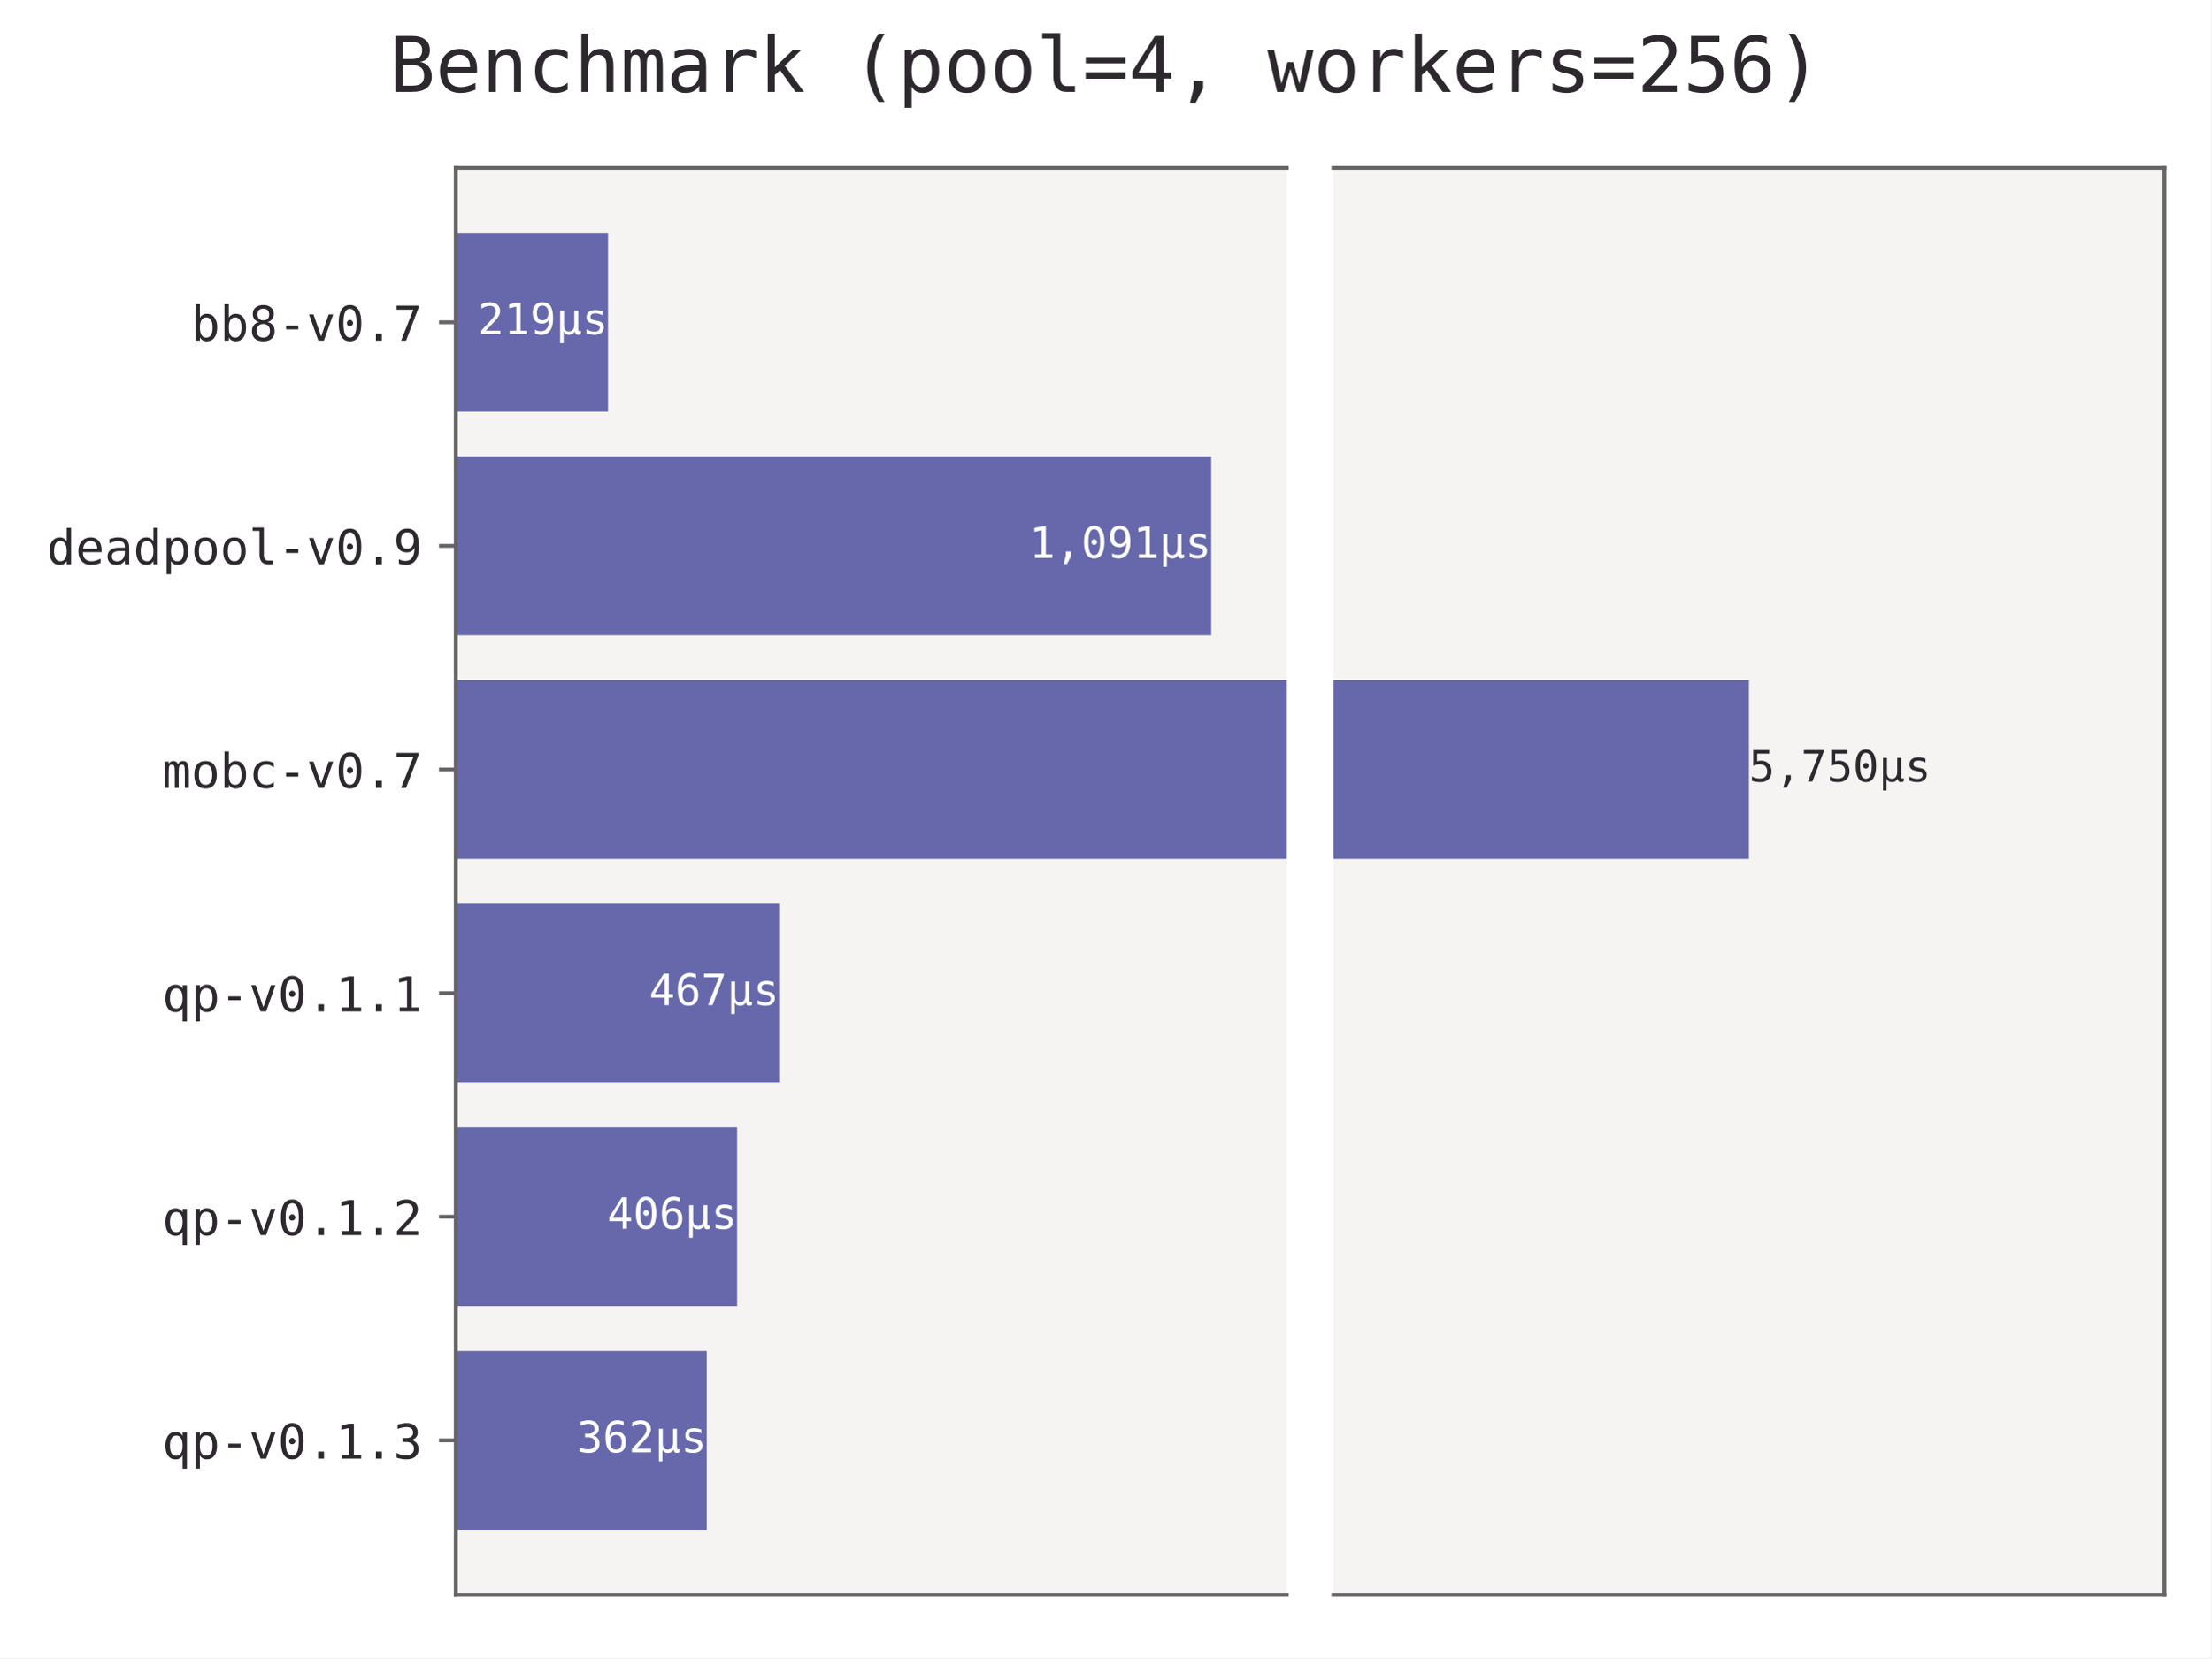
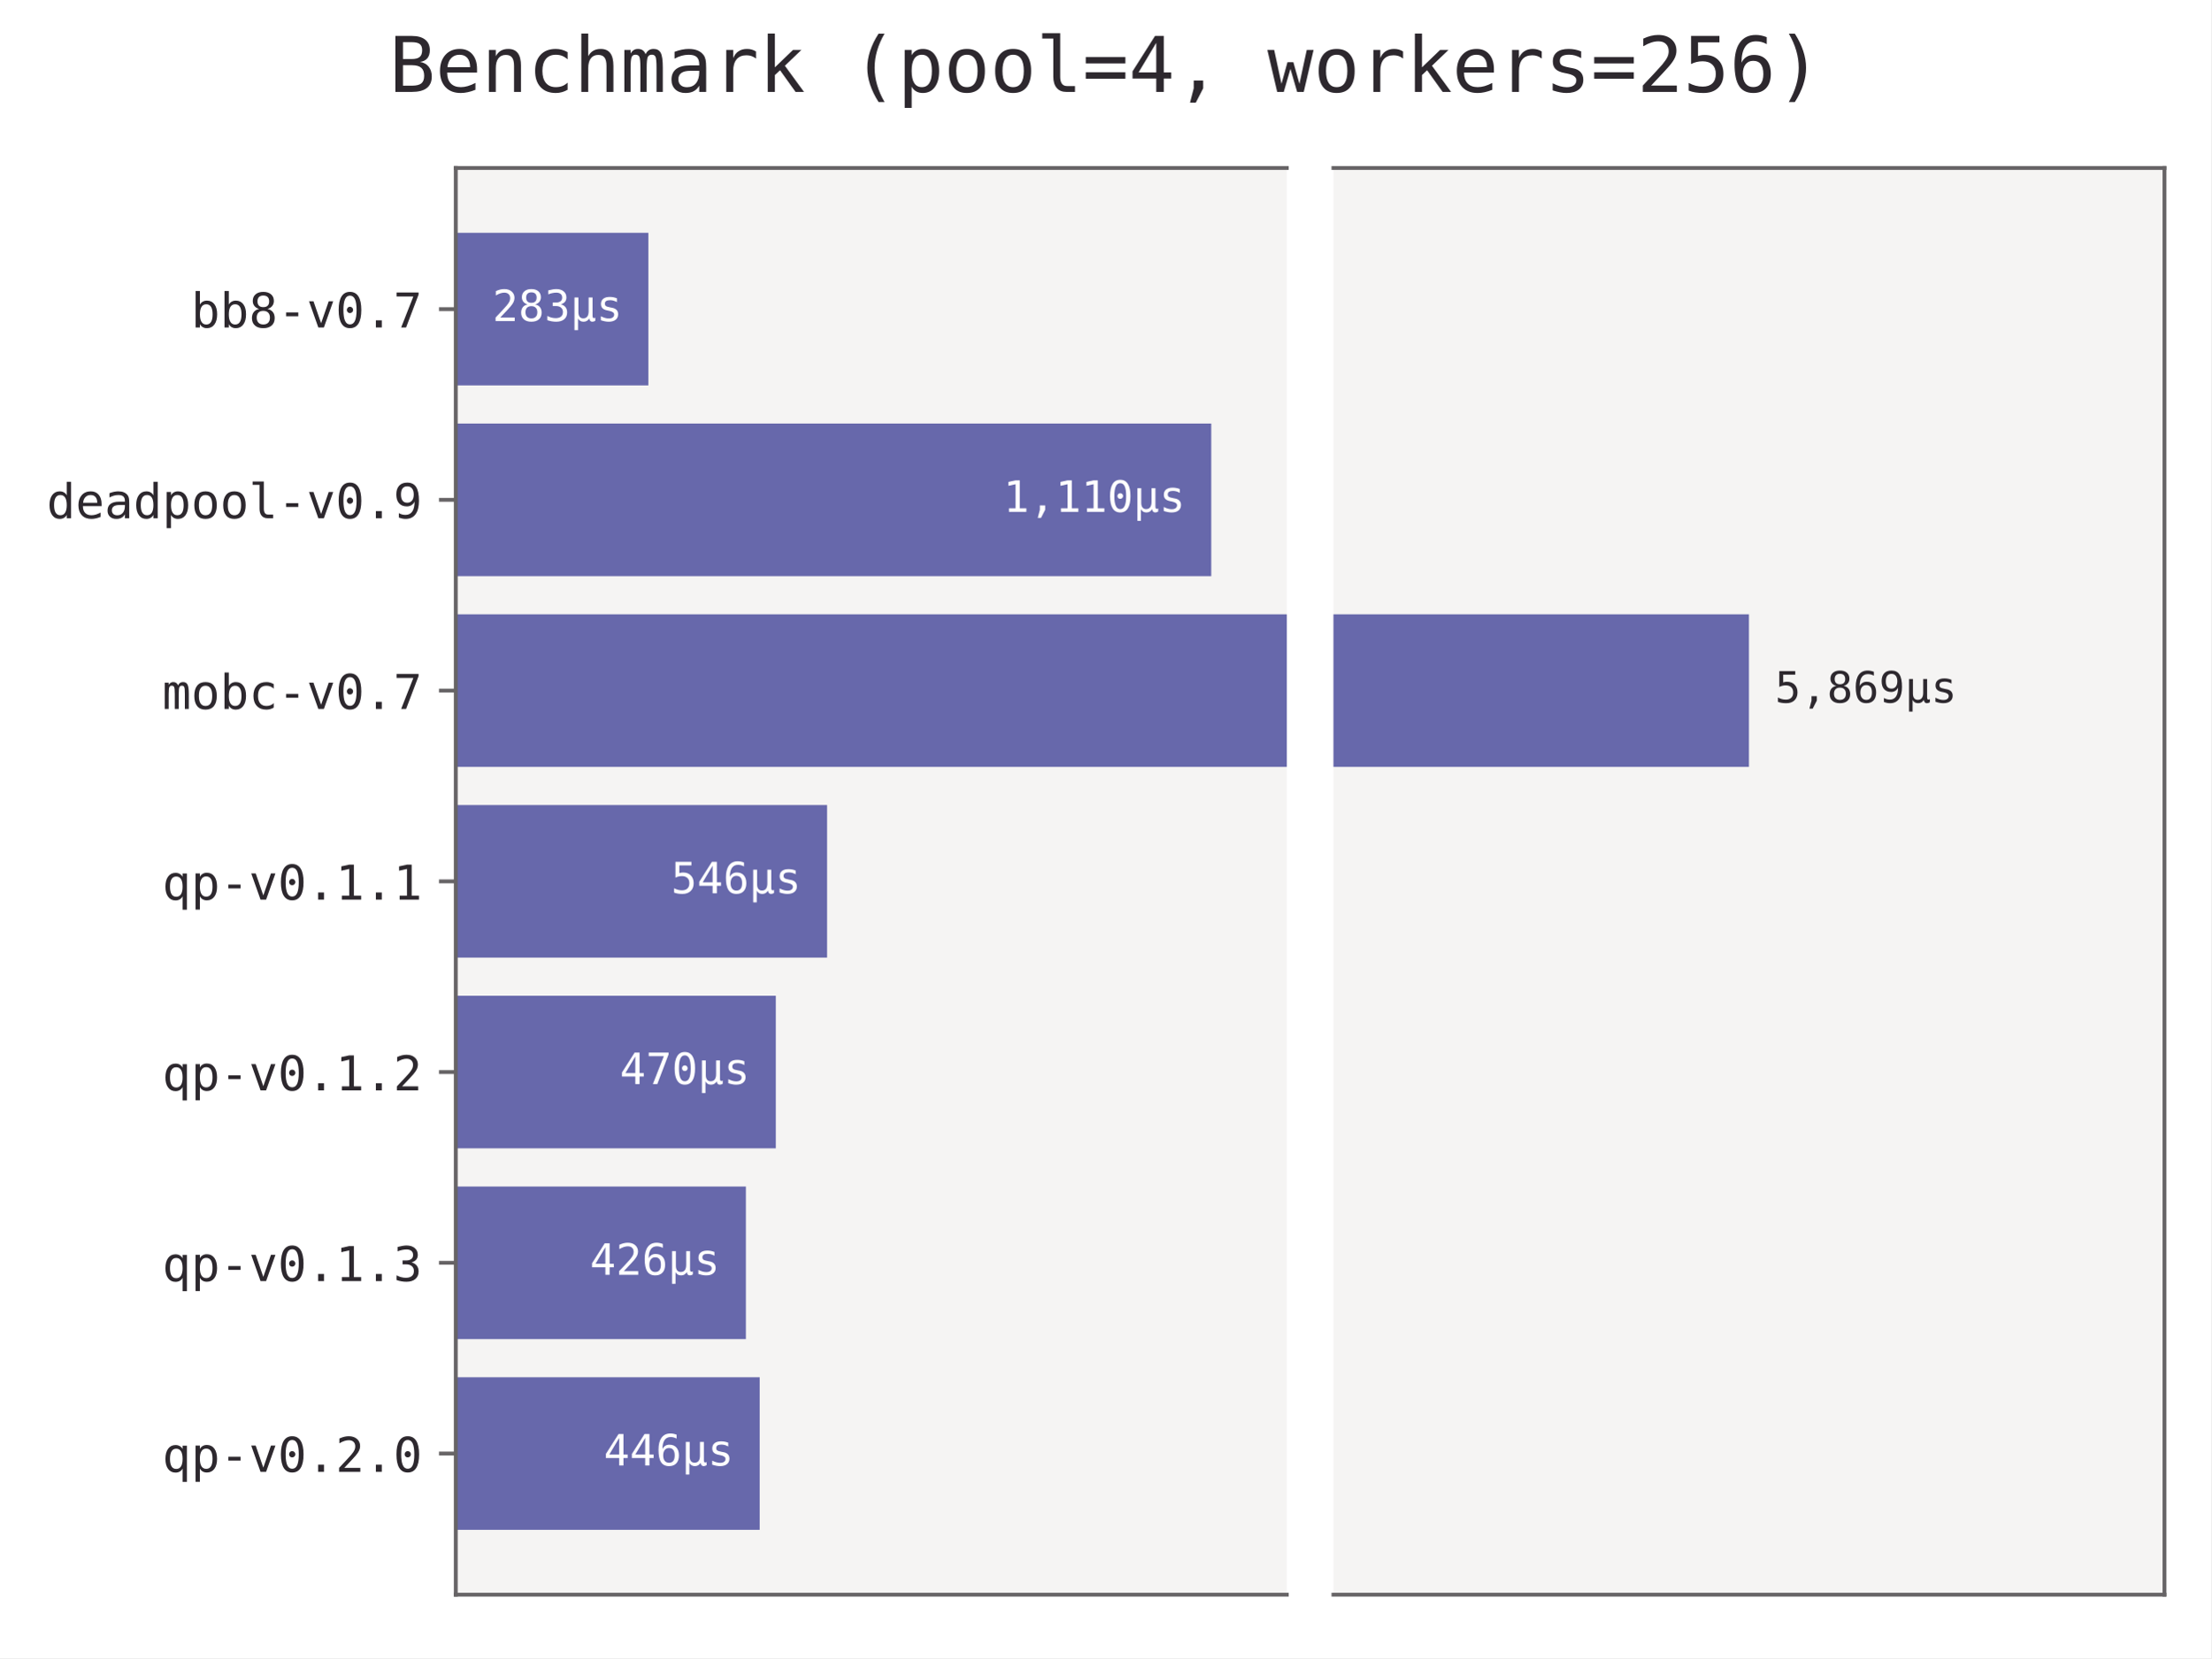
<svg xmlns="http://www.w3.org/2000/svg" xmlns:xlink="http://www.w3.org/1999/xlink" width="460.8pt" height="345.6pt" viewBox="0 0 460.8 345.6" version="1.1">
  <defs>
    <style type="text/css">*{stroke-linejoin: round; stroke-linecap: butt}</style>
  </defs>
  <g id="figure_1">
    <g id="patch_1">
      <path d="M 0 345.6  L 460.8 345.6  L 460.8 0  L 0 0  z " style="fill: #ffffff" />
    </g>
    <g id="axes_1">
      <g id="patch_2">
        <path d="M 94.984 332.38  L 268.172 332.38  L 268.172 35.01  L 94.984 35.01  z " style="fill: #f5f4f3" />
      </g>
      <g id="patch_3">
-         <path d="M 94.984 318.863  L 147.282 318.863  L 147.282 281.575  L 94.984 281.575  z " clip-path="url(#p40de6d8031)" style="fill: #6768ab" />
+         <path d="M 94.984 318.863  L 158.321 318.863  L 158.321 287.059  L 94.984 287.059  z " clip-path="url(#p4c904d63e4)" style="fill: #6768ab" />
      </g>
      <g id="patch_4">
-         <path d="M 94.984 272.253  L 153.616 272.253  L 153.616 234.966  L 94.984 234.966  z " clip-path="url(#p40de6d8031)" style="fill: #6768ab" />
+         <path d="M 94.984 279.108  L 155.444 279.108  L 155.444 247.304  L 94.984 247.304  z " clip-path="url(#p4c904d63e4)" style="fill: #6768ab" />
      </g>
      <g id="patch_5">
-         <path d="M 94.984 225.644  L 162.359 225.644  L 162.359 188.356  L 94.984 188.356  z " clip-path="url(#p40de6d8031)" style="fill: #6768ab" />
+         <path d="M 94.984 239.352  L 161.68 239.352  L 161.68 207.548  L 94.984 207.548  z " clip-path="url(#p4c904d63e4)" style="fill: #6768ab" />
      </g>
      <g id="patch_6">
-         <path d="M 94.984 179.034  L 924.617 179.034  L 924.617 141.746  L 94.984 141.746  z " clip-path="url(#p40de6d8031)" style="fill: #6768ab" />
+         <path d="M 94.984 199.597  L 172.367 199.597  L 172.367 167.793  L 94.984 167.793  z " clip-path="url(#p4c904d63e4)" style="fill: #6768ab" />
      </g>
      <g id="patch_7">
-         <path d="M 94.984 132.424  L 252.428 132.424  L 252.428 95.137  L 94.984 95.137  z " clip-path="url(#p40de6d8031)" style="fill: #6768ab" />
+         <path d="M 94.984 159.842  L 926.875 159.842  L 926.875 128.038  L 94.984 128.038  z " clip-path="url(#p4c904d63e4)" style="fill: #6768ab" />
      </g>
      <g id="patch_8">
-         <path d="M 94.984 85.815  L 126.709 85.815  L 126.709 48.527  L 94.984 48.527  z " clip-path="url(#p40de6d8031)" style="fill: #6768ab" />
+         <path d="M 94.984 120.086  L 252.428 120.086  L 252.428 88.282  L 94.984 88.282  z " clip-path="url(#p4c904d63e4)" style="fill: #6768ab" />
+       </g>
+       <g id="patch_9">
+         <path d="M 94.984 80.331  L 135.121 80.331  L 135.121 48.527  L 94.984 48.527  z " clip-path="url(#p4c904d63e4)" style="fill: #6768ab" />
      </g>
      <g id="matplotlib.axis_1">
        <g id="ytick_1">
          <g id="line2d_1">
            <defs>
-               <path id="m567ac6af0a" d="M 0 0  L -3.5 0  " style="stroke: #676466; stroke-width: 0.8" />
+               <path id="md55b5fe8ad" d="M 0 0  L -3.5 0  " style="stroke: #676466; stroke-width: 0.8" />
            </defs>
            <g>
-               <use xlink:href="#m567ac6af0a" x="94.984" y="300.219" style="fill: #676466; stroke: #676466; stroke-width: 0.8" />
+               <use xlink:href="#md55b5fe8ad" x="94.984" y="302.961" style="fill: #676466; stroke: #676466; stroke-width: 0.8" />
            </g>
          </g>
          <g id="text_1">
-             <text style="fill: #2d282e; font: 10px 'monospace'; text-anchor: end" x="87.984" y="304.035" transform="rotate(-0, 87.98406, 304.0349)">qp-v0.1.3</text>
+             <g style="fill: #2d282e" transform="translate(33.80125 306.7767)scale(0.1 -0.1)">
+               <defs>
+                 <path id="DejaVuSansMono-71" d="M 1038 1734  Q 1038 1066 1248 725  Q 1459 384 1875 384  Q 2291 384 2505 726  Q 2719 1069 2719 1734  Q 2719 2400 2505 2742  Q 2291 3084 1875 3084  Q 1459 3084 1248 2743  Q 1038 2403 1038 1734  z M 2719 434  Q 2578 175 2339 36  Q 2100 -103 1784 -103  Q 1156 -103 792 383  Q 428 869 428 1722  Q 428 2591 790 3081  Q 1153 3572 1784 3572  Q 2097 3572 2336 3436  Q 2575 3300 2719 3041  L 2719 3488  L 3297 3488  L 3297 -1344  L 2719 -1344  L 2719 434  z " transform="scale(0.015625)" />
+                 <path id="DejaVuSansMono-70" d="M 1172 441  L 1172 -1331  L 594 -1331  L 594 3500  L 1172 3500  L 1172 3053  Q 1316 3313 1555 3448  Q 1794 3584 2106 3584  Q 2741 3584 3102 3093  Q 3463 2603 3463 1734  Q 3463 881 3100 395  Q 2738 -91 2106 -91  Q 1788 -91 1548 45  Q 1309 181 1172 441  z M 2859 1747  Q 2859 2416 2648 2756  Q 2438 3097 2022 3097  Q 1603 3097 1387 2755  Q 1172 2413 1172 1747  Q 1172 1084 1387 740  Q 1603 397 2022 397  Q 2438 397 2648 737  Q 2859 1078 2859 1747  z " transform="scale(0.015625)" />
+                 <path id="DejaVuSansMono-2d" d="M 1113 2009  L 2741 2009  L 2741 1497  L 1113 1497  L 1113 2009  z " transform="scale(0.015625)" />
+                 <path id="DejaVuSansMono-76" d="M 313 3500  L 909 3500  L 1925 563  L 2944 3500  L 3541 3500  L 2297 0  L 1556 0  L 313 3500  z " transform="scale(0.015625)" />
+                 <path id="DejaVuSansMono-30" d="M 1509 2344  Q 1509 2516 1629 2641  Q 1750 2766 1919 2766  Q 2094 2766 2219 2641  Q 2344 2516 2344 2344  Q 2344 2169 2220 2047  Q 2097 1925 1919 1925  Q 1744 1925 1626 2044  Q 1509 2163 1509 2344  z M 1925 4250  Q 1484 4250 1267 3775  Q 1050 3300 1050 2328  Q 1050 1359 1267 884  Q 1484 409 1925 409  Q 2369 409 2586 884  Q 2803 1359 2803 2328  Q 2803 3300 2586 3775  Q 2369 4250 1925 4250  z M 1925 4750  Q 2672 4750 3055 4137  Q 3438 3525 3438 2328  Q 3438 1134 3055 521  Q 2672 -91 1925 -91  Q 1178 -91 797 521  Q 416 1134 416 2328  Q 416 3525 797 4137  Q 1178 4750 1925 4750  z " transform="scale(0.015625)" />
+                 <path id="DejaVuSansMono-2e" d="M 1528 953  L 2316 953  L 2316 0  L 1528 0  L 1528 953  z " transform="scale(0.015625)" />
+                 <path id="DejaVuSansMono-32" d="M 1166 531  L 3309 531  L 3309 0  L 475 0  L 475 531  Q 1059 1147 1496 1619  Q 1934 2091 2100 2284  Q 2413 2666 2522 2902  Q 2631 3138 2631 3384  Q 2631 3775 2401 3997  Q 2172 4219 1772 4219  Q 1488 4219 1175 4116  Q 863 4013 513 3803  L 513 4441  Q 834 4594 1145 4672  Q 1456 4750 1759 4750  Q 2444 4750 2861 4386  Q 3278 4022 3278 3431  Q 3278 3131 3139 2831  Q 3000 2531 2688 2169  Q 2513 1966 2180 1606  Q 1847 1247 1166 531  z " transform="scale(0.015625)" />
+               </defs>
+               <use xlink:href="#DejaVuSansMono-71" />
+               <use xlink:href="#DejaVuSansMono-70" x="60.205" />
+               <use xlink:href="#DejaVuSansMono-2d" x="120.41" />
+               <use xlink:href="#DejaVuSansMono-76" x="180.615" />
+               <use xlink:href="#DejaVuSansMono-30" x="240.82" />
+               <use xlink:href="#DejaVuSansMono-2e" x="301.025" />
+               <use xlink:href="#DejaVuSansMono-32" x="361.23" />
+               <use xlink:href="#DejaVuSansMono-2e" x="421.436" />
+               <use xlink:href="#DejaVuSansMono-30" x="481.641" />
+             </g>
          </g>
        </g>
        <g id="ytick_2">
          <g id="line2d_2">
            <g>
-               <use xlink:href="#m567ac6af0a" x="94.984" y="253.61" style="fill: #676466; stroke: #676466; stroke-width: 0.8" />
+               <use xlink:href="#md55b5fe8ad" x="94.984" y="263.206" style="fill: #676466; stroke: #676466; stroke-width: 0.8" />
            </g>
          </g>
          <g id="text_2">
-             <text style="fill: #2d282e; font: 10px 'monospace'; text-anchor: end" x="87.984" y="257.425" transform="rotate(-0, 87.98406, 257.4252)">qp-v0.1.2</text>
+             <g style="fill: #2d282e" transform="translate(33.80125 267.0213)scale(0.1 -0.1)">
+               <defs>
+                 <path id="DejaVuSansMono-31" d="M 844 531  L 1825 531  L 1825 4097  L 769 3859  L 769 4434  L 1819 4666  L 2450 4666  L 2450 531  L 3419 531  L 3419 0  L 844 0  L 844 531  z " transform="scale(0.015625)" />
+                 <path id="DejaVuSansMono-33" d="M 2425 2497  Q 2884 2375 3128 2064  Q 3372 1753 3372 1288  Q 3372 644 2939 276  Q 2506 -91 1741 -91  Q 1419 -91 1084 -31  Q 750 28 428 141  L 428 769  Q 747 603 1056 522  Q 1366 441 1672 441  Q 2191 441 2469 675  Q 2747 909 2747 1350  Q 2747 1756 2469 1995  Q 2191 2234 1716 2234  L 1234 2234  L 1234 2753  L 1716 2753  Q 2150 2753 2394 2943  Q 2638 3134 2638 3475  Q 2638 3834 2411 4026  Q 2184 4219 1766 4219  Q 1488 4219 1191 4156  Q 894 4094 569 3969  L 569 4550  Q 947 4650 1242 4700  Q 1538 4750 1766 4750  Q 2447 4750 2855 4408  Q 3263 4066 3263 3500  Q 3263 3116 3048 2859  Q 2834 2603 2425 2497  z " transform="scale(0.015625)" />
+               </defs>
+               <use xlink:href="#DejaVuSansMono-71" />
+               <use xlink:href="#DejaVuSansMono-70" x="60.205" />
+               <use xlink:href="#DejaVuSansMono-2d" x="120.41" />
+               <use xlink:href="#DejaVuSansMono-76" x="180.615" />
+               <use xlink:href="#DejaVuSansMono-30" x="240.82" />
+               <use xlink:href="#DejaVuSansMono-2e" x="301.025" />
+               <use xlink:href="#DejaVuSansMono-31" x="361.23" />
+               <use xlink:href="#DejaVuSansMono-2e" x="421.436" />
+               <use xlink:href="#DejaVuSansMono-33" x="481.641" />
+             </g>
          </g>
        </g>
        <g id="ytick_3">
          <g id="line2d_3">
            <g>
-               <use xlink:href="#m567ac6af0a" x="94.984" y="207" style="fill: #676466; stroke: #676466; stroke-width: 0.8" />
+               <use xlink:href="#md55b5fe8ad" x="94.984" y="223.45" style="fill: #676466; stroke: #676466; stroke-width: 0.8" />
            </g>
          </g>
          <g id="text_3">
-             <text style="fill: #2d282e; font: 10px 'monospace'; text-anchor: end" x="87.984" y="210.815" transform="rotate(-0, 87.98406, 210.8155)">qp-v0.1.1</text>
+             <g style="fill: #2d282e" transform="translate(33.80125 227.266)scale(0.1 -0.1)">
+               <use xlink:href="#DejaVuSansMono-71" />
+               <use xlink:href="#DejaVuSansMono-70" x="60.205" />
+               <use xlink:href="#DejaVuSansMono-2d" x="120.41" />
+               <use xlink:href="#DejaVuSansMono-76" x="180.615" />
+               <use xlink:href="#DejaVuSansMono-30" x="240.82" />
+               <use xlink:href="#DejaVuSansMono-2e" x="301.025" />
+               <use xlink:href="#DejaVuSansMono-31" x="361.23" />
+               <use xlink:href="#DejaVuSansMono-2e" x="421.436" />
+               <use xlink:href="#DejaVuSansMono-32" x="481.641" />
+             </g>
          </g>
        </g>
        <g id="ytick_4">
          <g id="line2d_4">
            <g>
-               <use xlink:href="#m567ac6af0a" x="94.984" y="160.39" style="fill: #676466; stroke: #676466; stroke-width: 0.8" />
+               <use xlink:href="#md55b5fe8ad" x="94.984" y="183.695" style="fill: #676466; stroke: #676466; stroke-width: 0.8" />
            </g>
          </g>
          <g id="text_4">
-             <text style="fill: #2d282e; font: 10px 'monospace'; text-anchor: end" x="87.984" y="164.216" transform="rotate(-0, 87.98406, 164.2159)">mobc-v0.7</text>
+             <g style="fill: #2d282e" transform="translate(33.80125 187.5106)scale(0.1 -0.1)">
+               <use xlink:href="#DejaVuSansMono-71" />
+               <use xlink:href="#DejaVuSansMono-70" x="60.205" />
+               <use xlink:href="#DejaVuSansMono-2d" x="120.41" />
+               <use xlink:href="#DejaVuSansMono-76" x="180.615" />
+               <use xlink:href="#DejaVuSansMono-30" x="240.82" />
+               <use xlink:href="#DejaVuSansMono-2e" x="301.025" />
+               <use xlink:href="#DejaVuSansMono-31" x="361.23" />
+               <use xlink:href="#DejaVuSansMono-2e" x="421.436" />
+               <use xlink:href="#DejaVuSansMono-31" x="481.641" />
+             </g>
          </g>
        </g>
        <g id="ytick_5">
          <g id="line2d_5">
            <g>
-               <use xlink:href="#m567ac6af0a" x="94.984" y="113.78" style="fill: #676466; stroke: #676466; stroke-width: 0.8" />
+               <use xlink:href="#md55b5fe8ad" x="94.984" y="143.94" style="fill: #676466; stroke: #676466; stroke-width: 0.8" />
            </g>
          </g>
          <g id="text_5">
-             <text style="fill: #2d282e; font: 10px 'monospace'; text-anchor: end" x="87.984" y="117.606" transform="rotate(-0, 87.98406, 117.6062)">deadpool-v0.9</text>
+             <g style="fill: #2d282e" transform="translate(33.80125 147.7654)scale(0.1 -0.1)">
+               <defs>
+                 <path id="DejaVuSansMono-6d" d="M 2113 3144  Q 2219 3369 2383 3476  Q 2547 3584 2778 3584  Q 3200 3584 3373 3257  Q 3547 2931 3547 2028  L 3547 0  L 3022 0  L 3022 2003  Q 3022 2744 2939 2923  Q 2856 3103 2638 3103  Q 2388 3103 2295 2911  Q 2203 2719 2203 2003  L 2203 0  L 1678 0  L 1678 2003  Q 1678 2753 1589 2928  Q 1500 3103 1269 3103  Q 1041 3103 952 2911  Q 863 2719 863 2003  L 863 0  L 341 0  L 341 3500  L 863 3500  L 863 3200  Q 966 3388 1120 3486  Q 1275 3584 1472 3584  Q 1709 3584 1867 3475  Q 2025 3366 2113 3144  z " transform="scale(0.015625)" />
+                 <path id="DejaVuSansMono-6f" d="M 1925 3097  Q 1488 3097 1263 2756  Q 1038 2416 1038 1747  Q 1038 1081 1263 739  Q 1488 397 1925 397  Q 2366 397 2591 739  Q 2816 1081 2816 1747  Q 2816 2416 2591 2756  Q 2366 3097 1925 3097  z M 1925 3584  Q 2653 3584 3039 3112  Q 3425 2641 3425 1747  Q 3425 850 3040 379  Q 2656 -91 1925 -91  Q 1197 -91 812 379  Q 428 850 428 1747  Q 428 2641 812 3112  Q 1197 3584 1925 3584  z " transform="scale(0.015625)" />
+                 <path id="DejaVuSansMono-62" d="M 2869 1747  Q 2869 2416 2656 2756  Q 2444 3097 2028 3097  Q 1609 3097 1393 2755  Q 1178 2413 1178 1747  Q 1178 1084 1393 740  Q 1609 397 2028 397  Q 2444 397 2656 737  Q 2869 1078 2869 1747  z M 1178 3053  Q 1316 3309 1558 3446  Q 1800 3584 2119 3584  Q 2750 3584 3112 3098  Q 3475 2613 3475 1759  Q 3475 894 3111 401  Q 2747 -91 2113 -91  Q 1800 -91 1561 45  Q 1322 181 1178 441  L 1178 0  L 603 0  L 603 4863  L 1178 4863  L 1178 3053  z " transform="scale(0.015625)" />
+                 <path id="DejaVuSansMono-63" d="M 3316 178  Q 3084 44 2839 -23  Q 2594 -91 2338 -91  Q 1525 -91 1067 396  Q 609 884 609 1747  Q 609 2609 1067 3096  Q 1525 3584 2338 3584  Q 2591 3584 2831 3518  Q 3072 3453 3316 3316  L 3316 2713  Q 3088 2916 2858 3006  Q 2628 3097 2338 3097  Q 1797 3097 1506 2747  Q 1216 2397 1216 1747  Q 1216 1100 1508 748  Q 1800 397 2338 397  Q 2638 397 2875 489  Q 3113 581 3316 775  L 3316 178  z " transform="scale(0.015625)" />
+                 <path id="DejaVuSansMono-37" d="M 434 4666  L 3372 4666  L 3372 4397  L 1703 0  L 1044 0  L 2669 4134  L 434 4134  L 434 4666  z " transform="scale(0.015625)" />
+               </defs>
+               <use xlink:href="#DejaVuSansMono-6d" />
+               <use xlink:href="#DejaVuSansMono-6f" x="60.205" />
+               <use xlink:href="#DejaVuSansMono-62" x="120.41" />
+               <use xlink:href="#DejaVuSansMono-63" x="180.615" />
+               <use xlink:href="#DejaVuSansMono-2d" x="240.82" />
+               <use xlink:href="#DejaVuSansMono-76" x="301.025" />
+               <use xlink:href="#DejaVuSansMono-30" x="361.23" />
+               <use xlink:href="#DejaVuSansMono-2e" x="421.436" />
+               <use xlink:href="#DejaVuSansMono-37" x="481.641" />
+             </g>
          </g>
        </g>
        <g id="ytick_6">
          <g id="line2d_6">
            <g>
-               <use xlink:href="#m567ac6af0a" x="94.984" y="67.171" style="fill: #676466; stroke: #676466; stroke-width: 0.8" />
+               <use xlink:href="#md55b5fe8ad" x="94.984" y="104.184" style="fill: #676466; stroke: #676466; stroke-width: 0.8" />
            </g>
          </g>
          <g id="text_6">
-             <text style="fill: #2d282e; font: 10px 'monospace'; text-anchor: end" x="87.984" y="70.996" transform="rotate(-0, 87.98406, 70.99649)">bb8-v0.7</text>
-           </g>
-         </g>
-       </g>
-       <g id="patch_9">
+             <g style="fill: #2d282e" transform="translate(9.72 108.0101)scale(0.1 -0.1)">
+               <defs>
+                 <path id="DejaVuSansMono-64" d="M 2681 3053  L 2681 4863  L 3256 4863  L 3256 0  L 2681 0  L 2681 441  Q 2538 181 2298 45  Q 2059 -91 1747 -91  Q 1113 -91 748 401  Q 384 894 384 1759  Q 384 2613 750 3098  Q 1116 3584 1747 3584  Q 2063 3584 2303 3448  Q 2544 3313 2681 3053  z M 991 1747  Q 991 1078 1203 737  Q 1416 397 1831 397  Q 2247 397 2464 740  Q 2681 1084 2681 1747  Q 2681 2413 2464 2755  Q 2247 3097 1831 3097  Q 1416 3097 1203 2756  Q 991 2416 991 1747  z " transform="scale(0.015625)" />
+                 <path id="DejaVuSansMono-65" d="M 3475 1894  L 3475 1613  L 984 1613  L 984 1594  Q 984 1022 1282 709  Q 1581 397 2125 397  Q 2400 397 2700 484  Q 3000 572 3341 750  L 3341 178  Q 3013 44 2708 -23  Q 2403 -91 2119 -91  Q 1303 -91 843 398  Q 384 888 384 1747  Q 384 2584 834 3084  Q 1284 3584 2034 3584  Q 2703 3584 3089 3131  Q 3475 2678 3475 1894  z M 2900 2063  Q 2888 2569 2661 2833  Q 2434 3097 2009 3097  Q 1594 3097 1325 2822  Q 1056 2547 1006 2059  L 2900 2063  z " transform="scale(0.015625)" />
+                 <path id="DejaVuSansMono-61" d="M 2194 1759  L 2003 1759  Q 1500 1759 1245 1582  Q 991 1406 991 1056  Q 991 741 1181 566  Q 1372 391 1709 391  Q 2184 391 2456 720  Q 2728 1050 2731 1631  L 2731 1759  L 2194 1759  z M 3309 1997  L 3309 0  L 2731 0  L 2731 519  Q 2547 206 2267 57  Q 1988 -91 1588 -91  Q 1053 -91 734 211  Q 416 513 416 1019  Q 416 1603 808 1906  Q 1200 2209 1959 2209  L 2731 2209  L 2731 2300  Q 2728 2719 2518 2908  Q 2309 3097 1850 3097  Q 1556 3097 1256 3012  Q 956 2928 672 2766  L 672 3341  Q 991 3463 1283 3523  Q 1575 3584 1850 3584  Q 2284 3584 2592 3456  Q 2900 3328 3091 3072  Q 3209 2916 3259 2686  Q 3309 2456 3309 1997  z " transform="scale(0.015625)" />
+                 <path id="DejaVuSansMono-6c" d="M 1997 1269  Q 1997 881 2139 684  Q 2281 488 2559 488  L 3231 488  L 3231 0  L 2503 0  Q 1988 0 1705 331  Q 1422 663 1422 1269  L 1422 4447  L 500 4447  L 500 4897  L 1997 4897  L 1997 1269  z " transform="scale(0.015625)" />
+                 <path id="DejaVuSansMono-39" d="M 1863 2069  Q 2266 2069 2495 2359  Q 2725 2650 2725 3163  Q 2725 3675 2495 3965  Q 2266 4256 1863 4256  Q 1444 4256 1231 3979  Q 1019 3703 1019 3163  Q 1019 2619 1230 2344  Q 1441 2069 1863 2069  z M 738 97  L 738 678  Q 934 563 1156 502  Q 1378 441 1619 441  Q 2219 441 2526 892  Q 2834 1344 2834 2222  Q 2688 1909 2422 1742  Q 2156 1575 1813 1575  Q 1138 1575 767 1990  Q 397 2406 397 3169  Q 397 3922 776 4336  Q 1156 4750 1850 4750  Q 2663 4750 3041 4165  Q 3419 3581 3419 2328  Q 3419 1150 2964 529  Q 2509 -91 1644 -91  Q 1416 -91 1184 -42  Q 953 6 738 97  z " transform="scale(0.015625)" />
+               </defs>
+               <use xlink:href="#DejaVuSansMono-64" />
+               <use xlink:href="#DejaVuSansMono-65" x="60.205" />
+               <use xlink:href="#DejaVuSansMono-61" x="120.41" />
+               <use xlink:href="#DejaVuSansMono-64" x="180.615" />
+               <use xlink:href="#DejaVuSansMono-70" x="240.82" />
+               <use xlink:href="#DejaVuSansMono-6f" x="301.025" />
+               <use xlink:href="#DejaVuSansMono-6f" x="361.23" />
+               <use xlink:href="#DejaVuSansMono-6c" x="421.436" />
+               <use xlink:href="#DejaVuSansMono-2d" x="481.641" />
+               <use xlink:href="#DejaVuSansMono-76" x="541.846" />
+               <use xlink:href="#DejaVuSansMono-30" x="602.051" />
+               <use xlink:href="#DejaVuSansMono-2e" x="662.256" />
+               <use xlink:href="#DejaVuSansMono-39" x="722.461" />
+             </g>
+           </g>
+         </g>
+         <g id="ytick_7">
+           <g id="line2d_7">
+             <g>
+               <use xlink:href="#md55b5fe8ad" x="94.984" y="64.429" style="fill: #676466; stroke: #676466; stroke-width: 0.8" />
+             </g>
+           </g>
+           <g id="text_7">
+             <g style="fill: #2d282e" transform="translate(39.82156 68.25474)scale(0.1 -0.1)">
+               <defs>
+                 <path id="DejaVuSansMono-38" d="M 1925 2216  Q 1503 2216 1273 1980  Q 1044 1744 1044 1313  Q 1044 881 1276 642  Q 1509 403 1925 403  Q 2350 403 2579 639  Q 2809 875 2809 1313  Q 2809 1741 2576 1978  Q 2344 2216 1925 2216  z M 1375 2478  Q 972 2581 745 2862  Q 519 3144 519 3541  Q 519 4097 897 4423  Q 1275 4750 1925 4750  Q 2578 4750 2956 4423  Q 3334 4097 3334 3541  Q 3334 3144 3107 2862  Q 2881 2581 2478 2478  Q 2947 2375 3195 2062  Q 3444 1750 3444 1253  Q 3444 622 3041 265  Q 2638 -91 1925 -91  Q 1213 -91 811 264  Q 409 619 409 1247  Q 409 1747 657 2061  Q 906 2375 1375 2478  z M 1147 3481  Q 1147 3106 1347 2909  Q 1547 2713 1925 2713  Q 2306 2713 2506 2909  Q 2706 3106 2706 3481  Q 2706 3863 2507 4063  Q 2309 4263 1925 4263  Q 1547 4263 1347 4061  Q 1147 3859 1147 3481  z " transform="scale(0.015625)" />
+               </defs>
+               <use xlink:href="#DejaVuSansMono-62" />
+               <use xlink:href="#DejaVuSansMono-62" x="60.205" />
+               <use xlink:href="#DejaVuSansMono-38" x="120.41" />
+               <use xlink:href="#DejaVuSansMono-2d" x="180.615" />
+               <use xlink:href="#DejaVuSansMono-76" x="240.82" />
+               <use xlink:href="#DejaVuSansMono-30" x="301.025" />
+               <use xlink:href="#DejaVuSansMono-2e" x="361.23" />
+               <use xlink:href="#DejaVuSansMono-37" x="421.436" />
+             </g>
+           </g>
+         </g>
+       </g>
+       <g id="patch_10">
        <path d="M 94.984 332.38  L 94.984 35.01  " style="fill: none; stroke: #676466; stroke-width: 0.8; stroke-linejoin: miter; stroke-linecap: square" />
      </g>
-       <g id="patch_10">
+       <g id="patch_11">
        <path d="M 94.984 332.38  L 268.172 332.38  " style="fill: none; stroke: #676466; stroke-width: 0.8; stroke-linejoin: miter; stroke-linecap: square" />
      </g>
-       <g id="patch_11">
+       <g id="patch_12">
        <path d="M 94.984 35.01  L 268.172 35.01  " style="fill: none; stroke: #676466; stroke-width: 0.8; stroke-linejoin: miter; stroke-linecap: square" />
      </g>
-       <g id="text_7">
-         <text style="fill: #ffffff; font: 9px 'monospace'; text-anchor: end" x="147.282" y="302.717" transform="rotate(-0, 147.2824, 302.7168)"> 362µs </text>
-       </g>
      <g id="text_8">
-         <text style="fill: #ffffff; font: 9px 'monospace'; text-anchor: end" x="153.616" y="256.107" transform="rotate(-0, 153.616, 256.1071)"> 406µs </text>
+         <g style="fill: #ffffff" transform="translate(120.3935 305.4585)scale(0.09 -0.09)">
+           <defs>
+             <path id="DejaVuSansMono-20" transform="scale(0.015625)" />
+             <path id="DejaVuSansMono-34" d="M 2297 4091  L 825 1625  L 2297 1625  L 2297 4091  z M 2194 4666  L 2925 4666  L 2925 1625  L 3547 1625  L 3547 1113  L 2925 1113  L 2925 0  L 2297 0  L 2297 1113  L 319 1113  L 319 1709  L 2194 4666  z " transform="scale(0.015625)" />
+             <path id="DejaVuSansMono-36" d="M 3097 4563  L 3097 3981  Q 2900 4097 2678 4158  Q 2456 4219 2216 4219  Q 1616 4219 1306 3767  Q 997 3316 997 2438  Q 1147 2750 1412 2917  Q 1678 3084 2022 3084  Q 2697 3084 3067 2670  Q 3438 2256 3438 1497  Q 3438 741 3056 325  Q 2675 -91 1984 -91  Q 1172 -91 794 492  Q 416 1075 416 2328  Q 416 3509 870 4129  Q 1325 4750 2188 4750  Q 2419 4750 2650 4701  Q 2881 4653 3097 4563  z M 1972 2591  Q 1569 2591 1337 2300  Q 1106 2009 1106 1497  Q 1106 984 1337 693  Q 1569 403 1972 403  Q 2391 403 2603 679  Q 2816 956 2816 1497  Q 2816 2041 2603 2316  Q 2391 2591 1972 2591  z " transform="scale(0.015625)" />
+             <path id="DejaVuSansMono-b5" d="M 609 -1338  L 609 3500  L 1184 3500  L 1184 1325  Q 1184 881 1371 645  Q 1559 409 1906 409  Q 2303 409 2504 675  Q 2706 941 2706 1459  L 2706 3500  L 3284 3500  L 3284 800  Q 3284 616 3334 528  Q 3384 441 3488 441  Q 3516 441 3561 456  Q 3606 472 3694 513  L 3694 50  Q 3575 -22 3469 -56  Q 3363 -91 3256 -91  Q 3063 -91 2945 32  Q 2828 156 2791 403  Q 2647 153 2439 31  Q 2231 -91 1953 -91  Q 1666 -91 1467 28  Q 1269 147 1131 397  L 1131 -1338  L 609 -1338  z " transform="scale(0.015625)" />
+             <path id="DejaVuSansMono-73" d="M 3041 3378  L 3041 2816  Q 2794 2959 2544 3031  Q 2294 3103 2034 3103  Q 1644 3103 1451 2976  Q 1259 2850 1259 2591  Q 1259 2356 1403 2240  Q 1547 2125 2119 2016  L 2350 1972  Q 2778 1891 2998 1647  Q 3219 1403 3219 1013  Q 3219 494 2850 201  Q 2481 -91 1825 -91  Q 1566 -91 1281 -36  Q 997 19 666 128  L 666 722  Q 988 556 1281 473  Q 1575 391 1838 391  Q 2219 391 2428 545  Q 2638 700 2638 978  Q 2638 1378 1872 1531  L 1847 1538  L 1631 1581  Q 1134 1678 906 1908  Q 678 2138 678 2534  Q 678 3038 1018 3311  Q 1359 3584 1991 3584  Q 2272 3584 2531 3532  Q 2791 3481 3041 3378  z " transform="scale(0.015625)" />
+           </defs>
+           <use xlink:href="#DejaVuSansMono-20" />
+           <use xlink:href="#DejaVuSansMono-34" x="60.205" />
+           <use xlink:href="#DejaVuSansMono-34" x="120.41" />
+           <use xlink:href="#DejaVuSansMono-36" x="180.615" />
+           <use xlink:href="#DejaVuSansMono-b5" x="240.82" />
+           <use xlink:href="#DejaVuSansMono-73" x="301.025" />
+           <use xlink:href="#DejaVuSansMono-20" x="361.23" />
+         </g>
      </g>
      <g id="text_9">
-         <text style="fill: #ffffff; font: 9px 'monospace'; text-anchor: end" x="162.359" y="209.497" transform="rotate(-0, 162.3588, 209.4974)"> 467µs </text>
+         <g style="fill: #ffffff" transform="translate(117.5165 265.7032)scale(0.09 -0.09)">
+           <use xlink:href="#DejaVuSansMono-20" />
+           <use xlink:href="#DejaVuSansMono-34" x="60.205" />
+           <use xlink:href="#DejaVuSansMono-32" x="120.41" />
+           <use xlink:href="#DejaVuSansMono-36" x="180.615" />
+           <use xlink:href="#DejaVuSansMono-b5" x="240.82" />
+           <use xlink:href="#DejaVuSansMono-73" x="301.025" />
+           <use xlink:href="#DejaVuSansMono-20" x="361.23" />
+         </g>
      </g>
      <g id="text_10">
-         <text style="fill: #ffffff; font: 9px 'monospace'; text-anchor: end" x="252.428" y="116.278" transform="rotate(-0, 252.4277, 116.2779)"> 1,091µs </text>
+         <g style="fill: #ffffff" transform="translate(123.7525 225.9478)scale(0.09 -0.09)">
+           <use xlink:href="#DejaVuSansMono-20" />
+           <use xlink:href="#DejaVuSansMono-34" x="60.205" />
+           <use xlink:href="#DejaVuSansMono-37" x="120.41" />
+           <use xlink:href="#DejaVuSansMono-30" x="180.615" />
+           <use xlink:href="#DejaVuSansMono-b5" x="240.82" />
+           <use xlink:href="#DejaVuSansMono-73" x="301.025" />
+           <use xlink:href="#DejaVuSansMono-20" x="361.23" />
+         </g>
      </g>
      <g id="text_11">
-         <text style="fill: #ffffff; font: 9px 'monospace'; text-anchor: end" x="126.709" y="69.668" transform="rotate(-0, 126.7093, 69.66821)"> 219µs </text>
+         <g style="fill: #ffffff" transform="translate(134.4387 186.1925)scale(0.09 -0.09)">
+           <defs>
+             <path id="DejaVuSansMono-35" d="M 647 4666  L 3009 4666  L 3009 4134  L 1222 4134  L 1222 2988  Q 1356 3038 1492 3061  Q 1628 3084 1766 3084  Q 2491 3084 2916 2656  Q 3341 2228 3341 1497  Q 3341 759 2895 334  Q 2450 -91 1678 -91  Q 1306 -91 998 -41  Q 691 9 447 109  L 447 750  Q 734 594 1025 517  Q 1316 441 1619 441  Q 2141 441 2423 716  Q 2706 991 2706 1497  Q 2706 1997 2414 2275  Q 2122 2553 1600 2553  Q 1347 2553 1106 2495  Q 866 2438 647 2322  L 647 4666  z " transform="scale(0.015625)" />
+           </defs>
+           <use xlink:href="#DejaVuSansMono-20" />
+           <use xlink:href="#DejaVuSansMono-35" x="60.205" />
+           <use xlink:href="#DejaVuSansMono-34" x="120.41" />
+           <use xlink:href="#DejaVuSansMono-36" x="180.615" />
+           <use xlink:href="#DejaVuSansMono-b5" x="240.82" />
+           <use xlink:href="#DejaVuSansMono-73" x="301.025" />
+           <use xlink:href="#DejaVuSansMono-20" x="361.23" />
+         </g>
+       </g>
+       <g id="text_12">
+         <g style="fill: #ffffff" transform="translate(203.6631 106.6818)scale(0.09 -0.09)">
+           <defs>
+             <path id="DejaVuSansMono-2c" d="M 1569 947  L 2356 947  L 2356 300  L 1741 -897  L 1259 -897  L 1569 300  L 1569 947  z " transform="scale(0.015625)" />
+           </defs>
+           <use xlink:href="#DejaVuSansMono-20" />
+           <use xlink:href="#DejaVuSansMono-31" x="60.205" />
+           <use xlink:href="#DejaVuSansMono-2c" x="120.41" />
+           <use xlink:href="#DejaVuSansMono-31" x="180.615" />
+           <use xlink:href="#DejaVuSansMono-31" x="240.82" />
+           <use xlink:href="#DejaVuSansMono-30" x="301.025" />
+           <use xlink:href="#DejaVuSansMono-b5" x="361.23" />
+           <use xlink:href="#DejaVuSansMono-73" x="421.436" />
+           <use xlink:href="#DejaVuSansMono-20" x="481.641" />
+         </g>
+       </g>
+       <g id="text_13">
+         <g style="fill: #ffffff" transform="translate(97.19304 66.92646)scale(0.09 -0.09)">
+           <use xlink:href="#DejaVuSansMono-20" />
+           <use xlink:href="#DejaVuSansMono-32" x="60.205" />
+           <use xlink:href="#DejaVuSansMono-38" x="120.41" />
+           <use xlink:href="#DejaVuSansMono-33" x="180.615" />
+           <use xlink:href="#DejaVuSansMono-b5" x="240.82" />
+           <use xlink:href="#DejaVuSansMono-73" x="301.025" />
+           <use xlink:href="#DejaVuSansMono-20" x="361.23" />
+         </g>
      </g>
    </g>
    <g id="axes_2">
-       <g id="patch_12">
+       <g id="patch_13">
        <path d="M 277.892 332.38  L 451.08 332.38  L 451.08 35.01  L 277.892 35.01  z " style="fill: #f5f4f3" />
      </g>
-       <g id="patch_13">
-         <path d="M -1194.206 318.863  L -1095.949 318.863  L -1095.949 281.575  L -1194.206 281.575  z " clip-path="url(#p8860a4447f)" style="fill: #6768ab" />
-       </g>
      <g id="patch_14">
-         <path d="M -1194.206 272.253  L -1084.05 272.253  L -1084.05 234.966  L -1194.206 234.966  z " clip-path="url(#p8860a4447f)" style="fill: #6768ab" />
+         <path d="M -1194.206 318.863  L -1075.532 318.863  L -1075.532 287.059  L -1194.206 287.059  z " clip-path="url(#pcfefb21047)" style="fill: #6768ab" />
      </g>
      <g id="patch_15">
-         <path d="M -1194.206 225.644  L -1067.624 225.644  L -1067.624 188.356  L -1194.206 188.356  z " clip-path="url(#p8860a4447f)" style="fill: #6768ab" />
+         <path d="M -1194.206 279.108  L -1080.923 279.108  L -1080.923 247.304  L -1194.206 247.304  z " clip-path="url(#pcfefb21047)" style="fill: #6768ab" />
      </g>
      <g id="patch_16">
-         <path d="M -1194.206 179.034  L 364.486 179.034  L 364.486 141.746  L -1194.206 141.746  z " clip-path="url(#p8860a4447f)" style="fill: #6768ab" />
+         <path d="M -1194.206 239.352  L -1069.238 239.352  L -1069.238 207.548  L -1194.206 207.548  z " clip-path="url(#pcfefb21047)" style="fill: #6768ab" />
      </g>
      <g id="patch_17">
-         <path d="M -1194.206 132.424  L -898.405 132.424  L -898.405 95.137  L -1194.206 95.137  z " clip-path="url(#p8860a4447f)" style="fill: #6768ab" />
+         <path d="M -1194.206 199.597  L -1049.216 199.597  L -1049.216 167.793  L -1194.206 167.793  z " clip-path="url(#pcfefb21047)" style="fill: #6768ab" />
      </g>
      <g id="patch_18">
-         <path d="M -1194.206 85.815  L -1134.601 85.815  L -1134.601 48.527  L -1194.206 48.527  z " clip-path="url(#p8860a4447f)" style="fill: #6768ab" />
+         <path d="M -1194.206 159.842  L 364.486 159.842  L 364.486 128.038  L -1194.206 128.038  z " clip-path="url(#pcfefb21047)" style="fill: #6768ab" />
+       </g>
+       <g id="patch_19">
+         <path d="M -1194.206 120.086  L -899.208 120.086  L -899.208 88.282  L -1194.206 88.282  z " clip-path="url(#pcfefb21047)" style="fill: #6768ab" />
+       </g>
+       <g id="patch_20">
+         <path d="M -1194.206 80.331  L -1119.002 80.331  L -1119.002 48.527  L -1194.206 48.527  z " clip-path="url(#pcfefb21047)" style="fill: #6768ab" />
      </g>
      <g id="matplotlib.axis_2">
-         <g id="ytick_7" />
        <g id="ytick_8" />
        <g id="ytick_9" />
        <g id="ytick_10" />
        <g id="ytick_11" />
        <g id="ytick_12" />
-       </g>
-       <g id="patch_19">
+         <g id="ytick_13" />
+         <g id="ytick_14" />
+       </g>
+       <g id="patch_21">
        <path d="M 451.08 332.38  L 451.08 35.01  " style="fill: none; stroke: #676466; stroke-width: 0.8; stroke-linejoin: miter; stroke-linecap: square" />
      </g>
-       <g id="patch_20">
+       <g id="patch_22">
        <path d="M 277.892 332.38  L 451.08 332.38  " style="fill: none; stroke: #676466; stroke-width: 0.8; stroke-linejoin: miter; stroke-linecap: square" />
      </g>
-       <g id="patch_21">
+       <g id="patch_23">
        <path d="M 277.892 35.01  L 451.08 35.01  " style="fill: none; stroke: #676466; stroke-width: 0.8; stroke-linejoin: miter; stroke-linecap: square" />
      </g>
-       <g id="text_12">
-         <text style="fill: #2d282e; font: 9px 'monospace'; text-anchor: start" x="364.486" y="162.888" transform="rotate(-0, 364.486, 162.8876)"> 5,750µs </text>
+       <g id="text_14">
+         <g style="fill: #2d282e" transform="translate(364.486 146.4372)scale(0.09 -0.09)">
+           <use xlink:href="#DejaVuSansMono-20" />
+           <use xlink:href="#DejaVuSansMono-35" x="60.205" />
+           <use xlink:href="#DejaVuSansMono-2c" x="120.41" />
+           <use xlink:href="#DejaVuSansMono-38" x="180.615" />
+           <use xlink:href="#DejaVuSansMono-36" x="240.82" />
+           <use xlink:href="#DejaVuSansMono-39" x="301.025" />
+           <use xlink:href="#DejaVuSansMono-b5" x="361.23" />
+           <use xlink:href="#DejaVuSansMono-73" x="421.436" />
+           <use xlink:href="#DejaVuSansMono-20" x="481.641" />
+         </g>
      </g>
    </g>
-     <g id="text_13">
-       <text style="fill: #2d282e; font: 16px 'monospace'; text-anchor: middle" x="230.4" y="19.154" transform="rotate(-0, 230.4, 19.1545)">Benchmark (pool=4, workers=256)</text>
+     <g id="text_15">
+       <g style="fill: #2d282e" transform="translate(81.09625 19.1545)scale(0.16 -0.16)">
+         <defs>
+           <path id="DejaVuSansMono-42" d="M 1153 2228  L 1153 519  L 1900 519  Q 2450 519 2684 711  Q 2919 903 2919 1344  Q 2919 1800 2672 2014  Q 2425 2228 1900 2228  L 1153 2228  z M 1153 4147  L 1153 2741  L 1888 2741  Q 2344 2741 2548 2916  Q 2753 3091 2753 3481  Q 2753 3834 2551 3990  Q 2350 4147 1888 4147  L 1153 4147  z M 519 4666  L 1900 4666  Q 2616 4666 3003 4356  Q 3391 4047 3391 3481  Q 3391 3053 3186 2806  Q 2981 2559 2572 2497  Q 3031 2428 3292 2104  Q 3553 1781 3553 1281  Q 3553 647 3137 323  Q 2722 0 1900 0  L 519 0  L 519 4666  z " transform="scale(0.015625)" />
+           <path id="DejaVuSansMono-6e" d="M 3284 2169  L 3284 0  L 2706 0  L 2706 2169  Q 2706 2641 2540 2862  Q 2375 3084 2022 3084  Q 1619 3084 1401 2798  Q 1184 2513 1184 1978  L 1184 0  L 609 0  L 609 3500  L 1184 3500  L 1184 2975  Q 1338 3275 1600 3429  Q 1863 3584 2222 3584  Q 2756 3584 3020 3232  Q 3284 2881 3284 2169  z " transform="scale(0.015625)" />
+           <path id="DejaVuSansMono-68" d="M 3284 2169  L 3284 0  L 2706 0  L 2706 2169  Q 2706 2641 2540 2862  Q 2375 3084 2022 3084  Q 1619 3084 1401 2798  Q 1184 2513 1184 1978  L 1184 0  L 609 0  L 609 4863  L 1184 4863  L 1184 2975  Q 1338 3275 1600 3429  Q 1863 3584 2222 3584  Q 2756 3584 3020 3232  Q 3284 2881 3284 2169  z " transform="scale(0.015625)" />
+           <path id="DejaVuSansMono-72" d="M 3609 2778  Q 3425 2922 3234 2987  Q 3044 3053 2816 3053  Q 2278 3053 1993 2715  Q 1709 2378 1709 1741  L 1709 0  L 1131 0  L 1131 3500  L 1709 3500  L 1709 2816  Q 1853 3188 2151 3386  Q 2450 3584 2859 3584  Q 3072 3584 3256 3531  Q 3441 3478 3609 3366  L 3609 2778  z " transform="scale(0.015625)" />
+           <path id="DejaVuSansMono-6b" d="M 738 4863  L 1331 4863  L 1331 2047  L 2841 3500  L 3541 3500  L 2163 2181  L 3756 0  L 3053 0  L 1759 1806  L 1331 1403  L 1331 0  L 738 0  L 738 4863  z " transform="scale(0.015625)" />
+           <path id="DejaVuSansMono-28" d="M 2766 4856  Q 2350 4144 2145 3436  Q 1941 2728 1941 2009  Q 1941 1294 2145 584  Q 2350 -125 2766 -844  L 2266 -844  Q 1794 -100 1562 604  Q 1331 1309 1331 2009  Q 1331 2706 1562 3412  Q 1794 4119 2266 4856  L 2766 4856  z " transform="scale(0.015625)" />
+           <path id="DejaVuSansMono-3d" d="M 275 1638  L 3578 1638  L 3578 1100  L 275 1100  L 275 1638  z M 275 2906  L 3578 2906  L 3578 2375  L 275 2375  L 275 2906  z " transform="scale(0.015625)" />
+           <path id="DejaVuSansMono-77" d="M 0 3500  L 569 3500  L 1178 672  L 1678 2478  L 2169 2478  L 2675 672  L 3284 3500  L 3853 3500  L 3034 0  L 2484 0  L 1925 1919  L 1369 0  L 819 0  L 0 3500  z " transform="scale(0.015625)" />
+           <path id="DejaVuSansMono-29" d="M 1088 4856  L 1588 4856  Q 2059 4119 2290 3412  Q 2522 2706 2522 2009  Q 2522 1306 2290 600  Q 2059 -106 1588 -844  L 1088 -844  Q 1503 -119 1708 590  Q 1913 1300 1913 2009  Q 1913 2722 1708 3431  Q 1503 4141 1088 4856  z " transform="scale(0.015625)" />
+         </defs>
+         <use xlink:href="#DejaVuSansMono-42" />
+         <use xlink:href="#DejaVuSansMono-65" x="60.205" />
+         <use xlink:href="#DejaVuSansMono-6e" x="120.41" />
+         <use xlink:href="#DejaVuSansMono-63" x="180.615" />
+         <use xlink:href="#DejaVuSansMono-68" x="240.82" />
+         <use xlink:href="#DejaVuSansMono-6d" x="301.025" />
+         <use xlink:href="#DejaVuSansMono-61" x="361.23" />
+         <use xlink:href="#DejaVuSansMono-72" x="421.436" />
+         <use xlink:href="#DejaVuSansMono-6b" x="481.641" />
+         <use xlink:href="#DejaVuSansMono-20" x="541.846" />
+         <use xlink:href="#DejaVuSansMono-28" x="602.051" />
+         <use xlink:href="#DejaVuSansMono-70" x="662.256" />
+         <use xlink:href="#DejaVuSansMono-6f" x="722.461" />
+         <use xlink:href="#DejaVuSansMono-6f" x="782.666" />
+         <use xlink:href="#DejaVuSansMono-6c" x="842.871" />
+         <use xlink:href="#DejaVuSansMono-3d" x="903.076" />
+         <use xlink:href="#DejaVuSansMono-34" x="963.281" />
+         <use xlink:href="#DejaVuSansMono-2c" x="1023.486" />
+         <use xlink:href="#DejaVuSansMono-20" x="1083.691" />
+         <use xlink:href="#DejaVuSansMono-77" x="1143.896" />
+         <use xlink:href="#DejaVuSansMono-6f" x="1204.102" />
+         <use xlink:href="#DejaVuSansMono-72" x="1264.307" />
+         <use xlink:href="#DejaVuSansMono-6b" x="1324.512" />
+         <use xlink:href="#DejaVuSansMono-65" x="1384.717" />
+         <use xlink:href="#DejaVuSansMono-72" x="1444.922" />
+         <use xlink:href="#DejaVuSansMono-73" x="1505.127" />
+         <use xlink:href="#DejaVuSansMono-3d" x="1565.332" />
+         <use xlink:href="#DejaVuSansMono-32" x="1625.537" />
+         <use xlink:href="#DejaVuSansMono-35" x="1685.742" />
+         <use xlink:href="#DejaVuSansMono-36" x="1745.947" />
+         <use xlink:href="#DejaVuSansMono-29" x="1806.152" />
+       </g>
    </g>
  </g>
  <defs>
-     <clipPath id="p40de6d8031">
+     <clipPath id="p4c904d63e4">
      <rect x="94.984" y="35.01" width="173.188" height="297.37" />
    </clipPath>
-     <clipPath id="p8860a4447f">
+     <clipPath id="pcfefb21047">
      <rect x="277.892" y="35.01" width="173.188" height="297.37" />
    </clipPath>
  </defs>
</svg>
